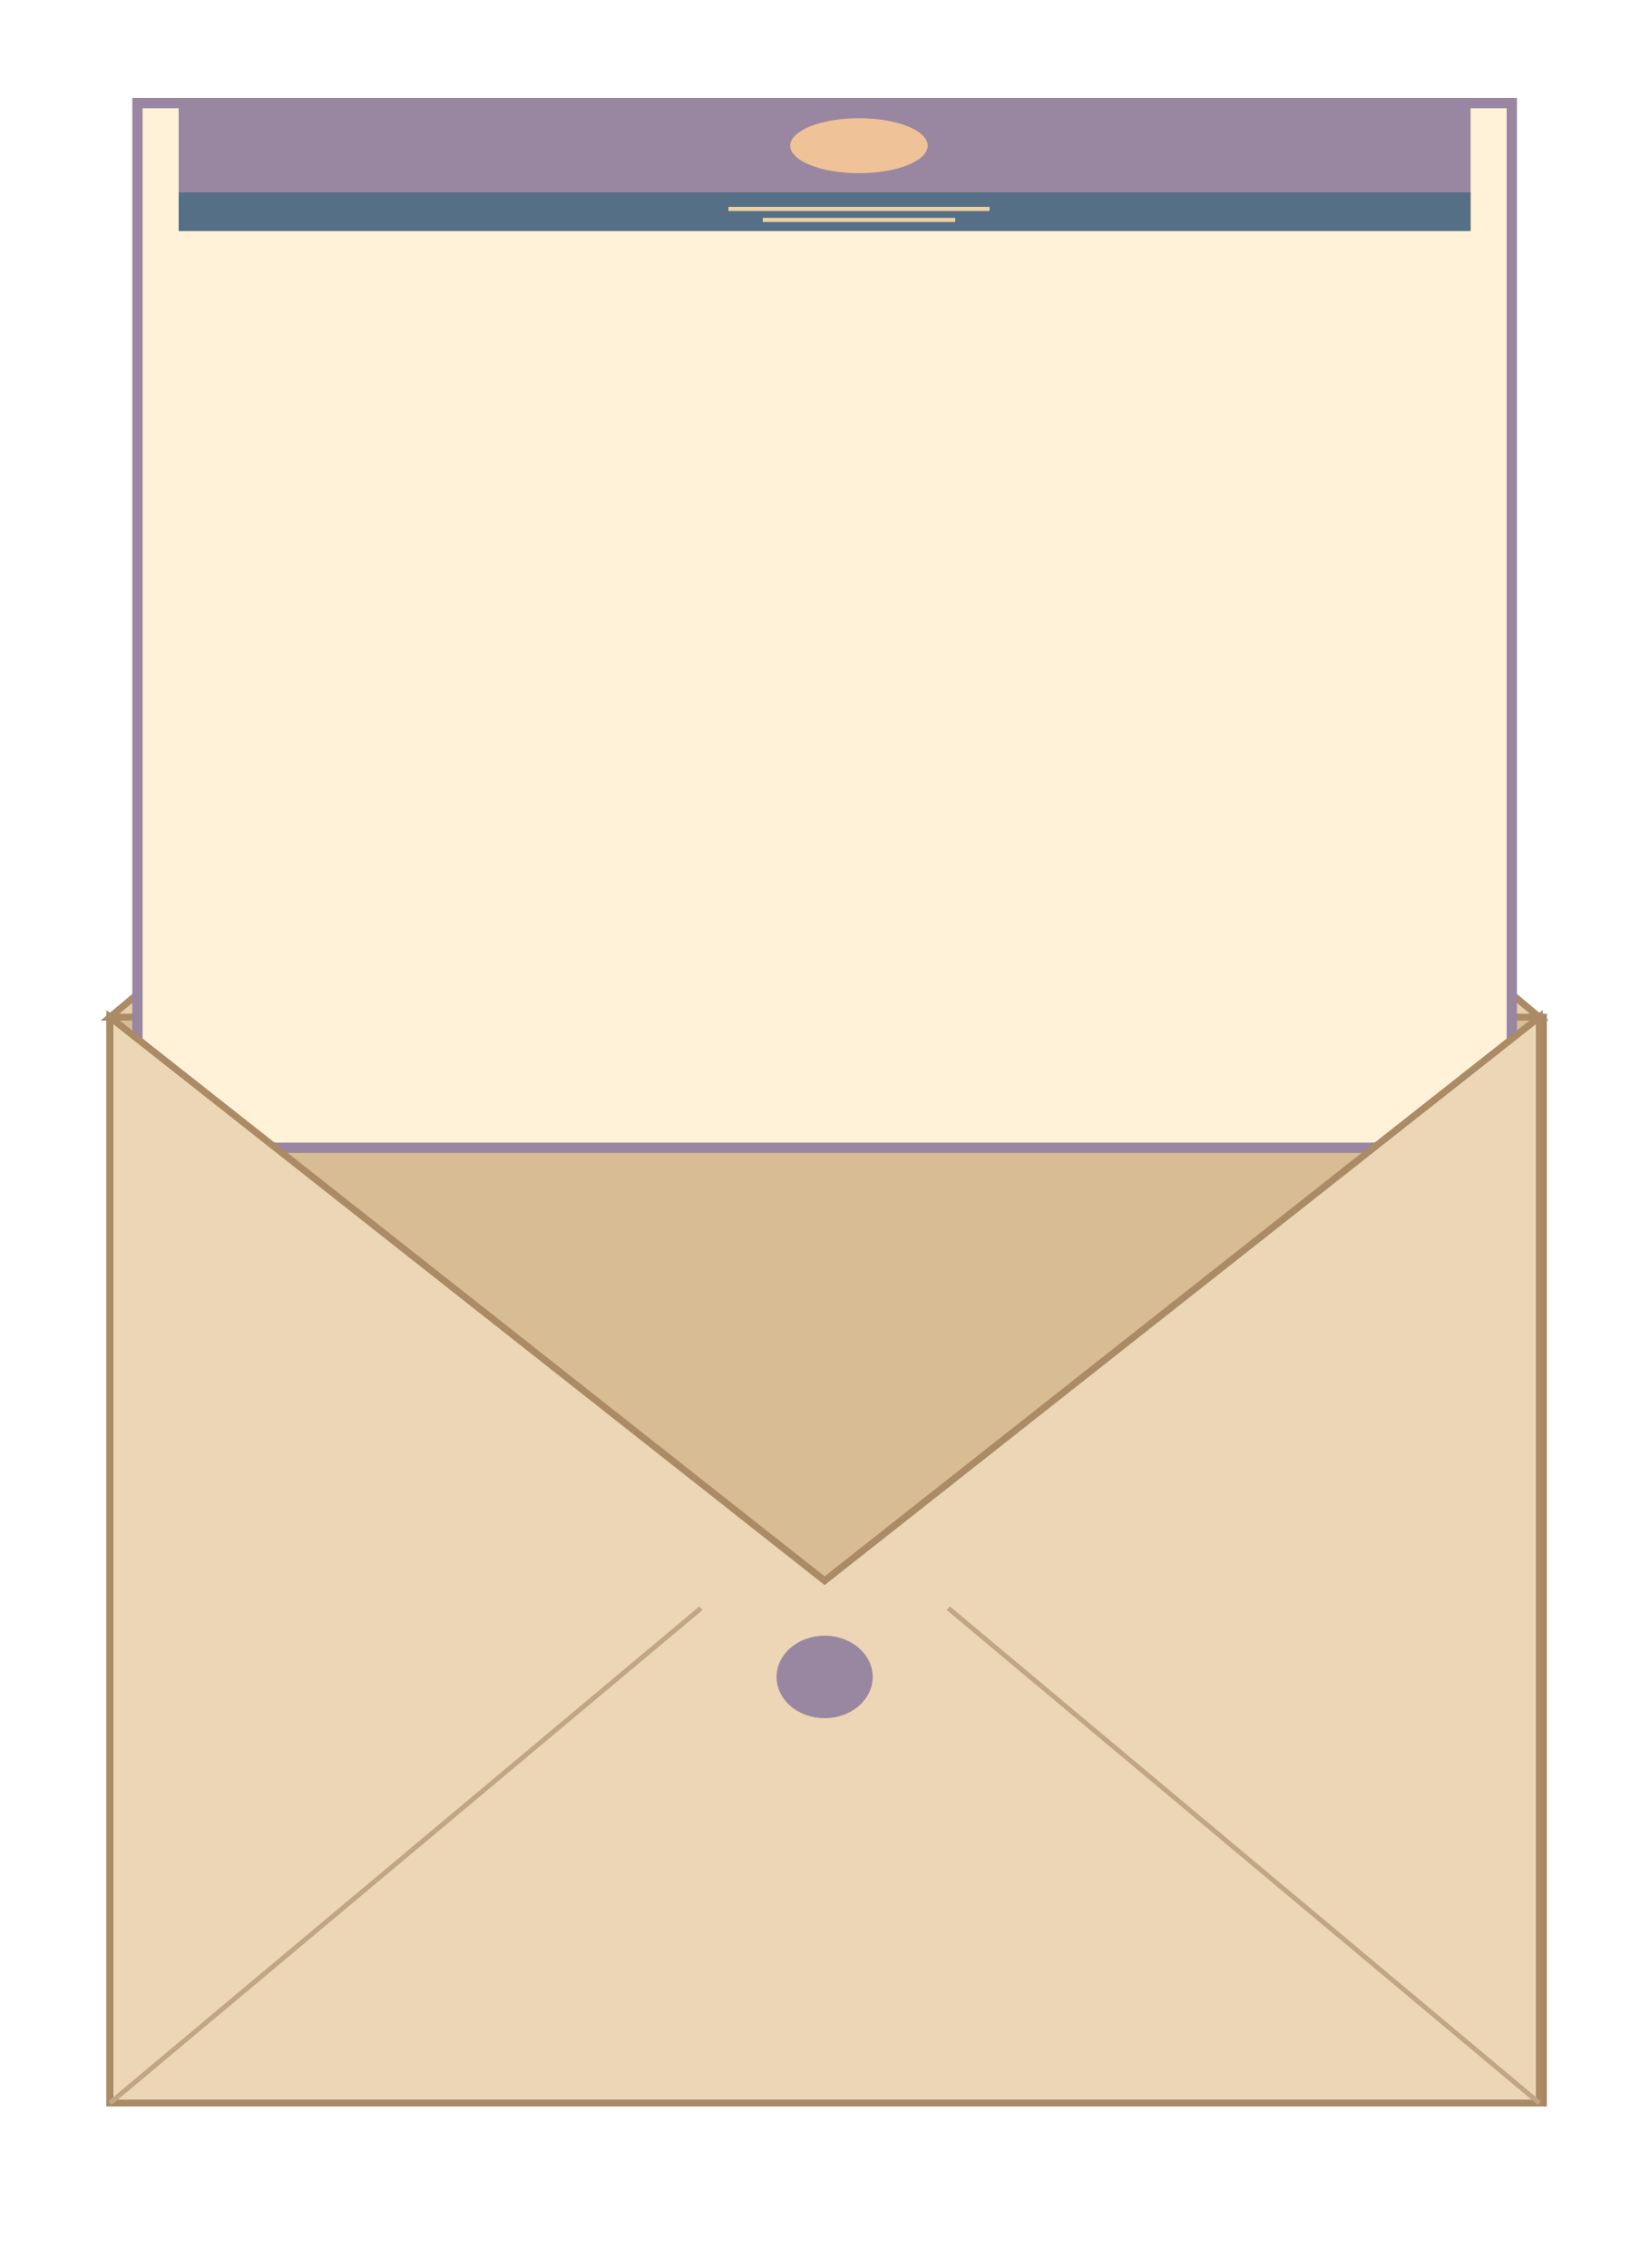
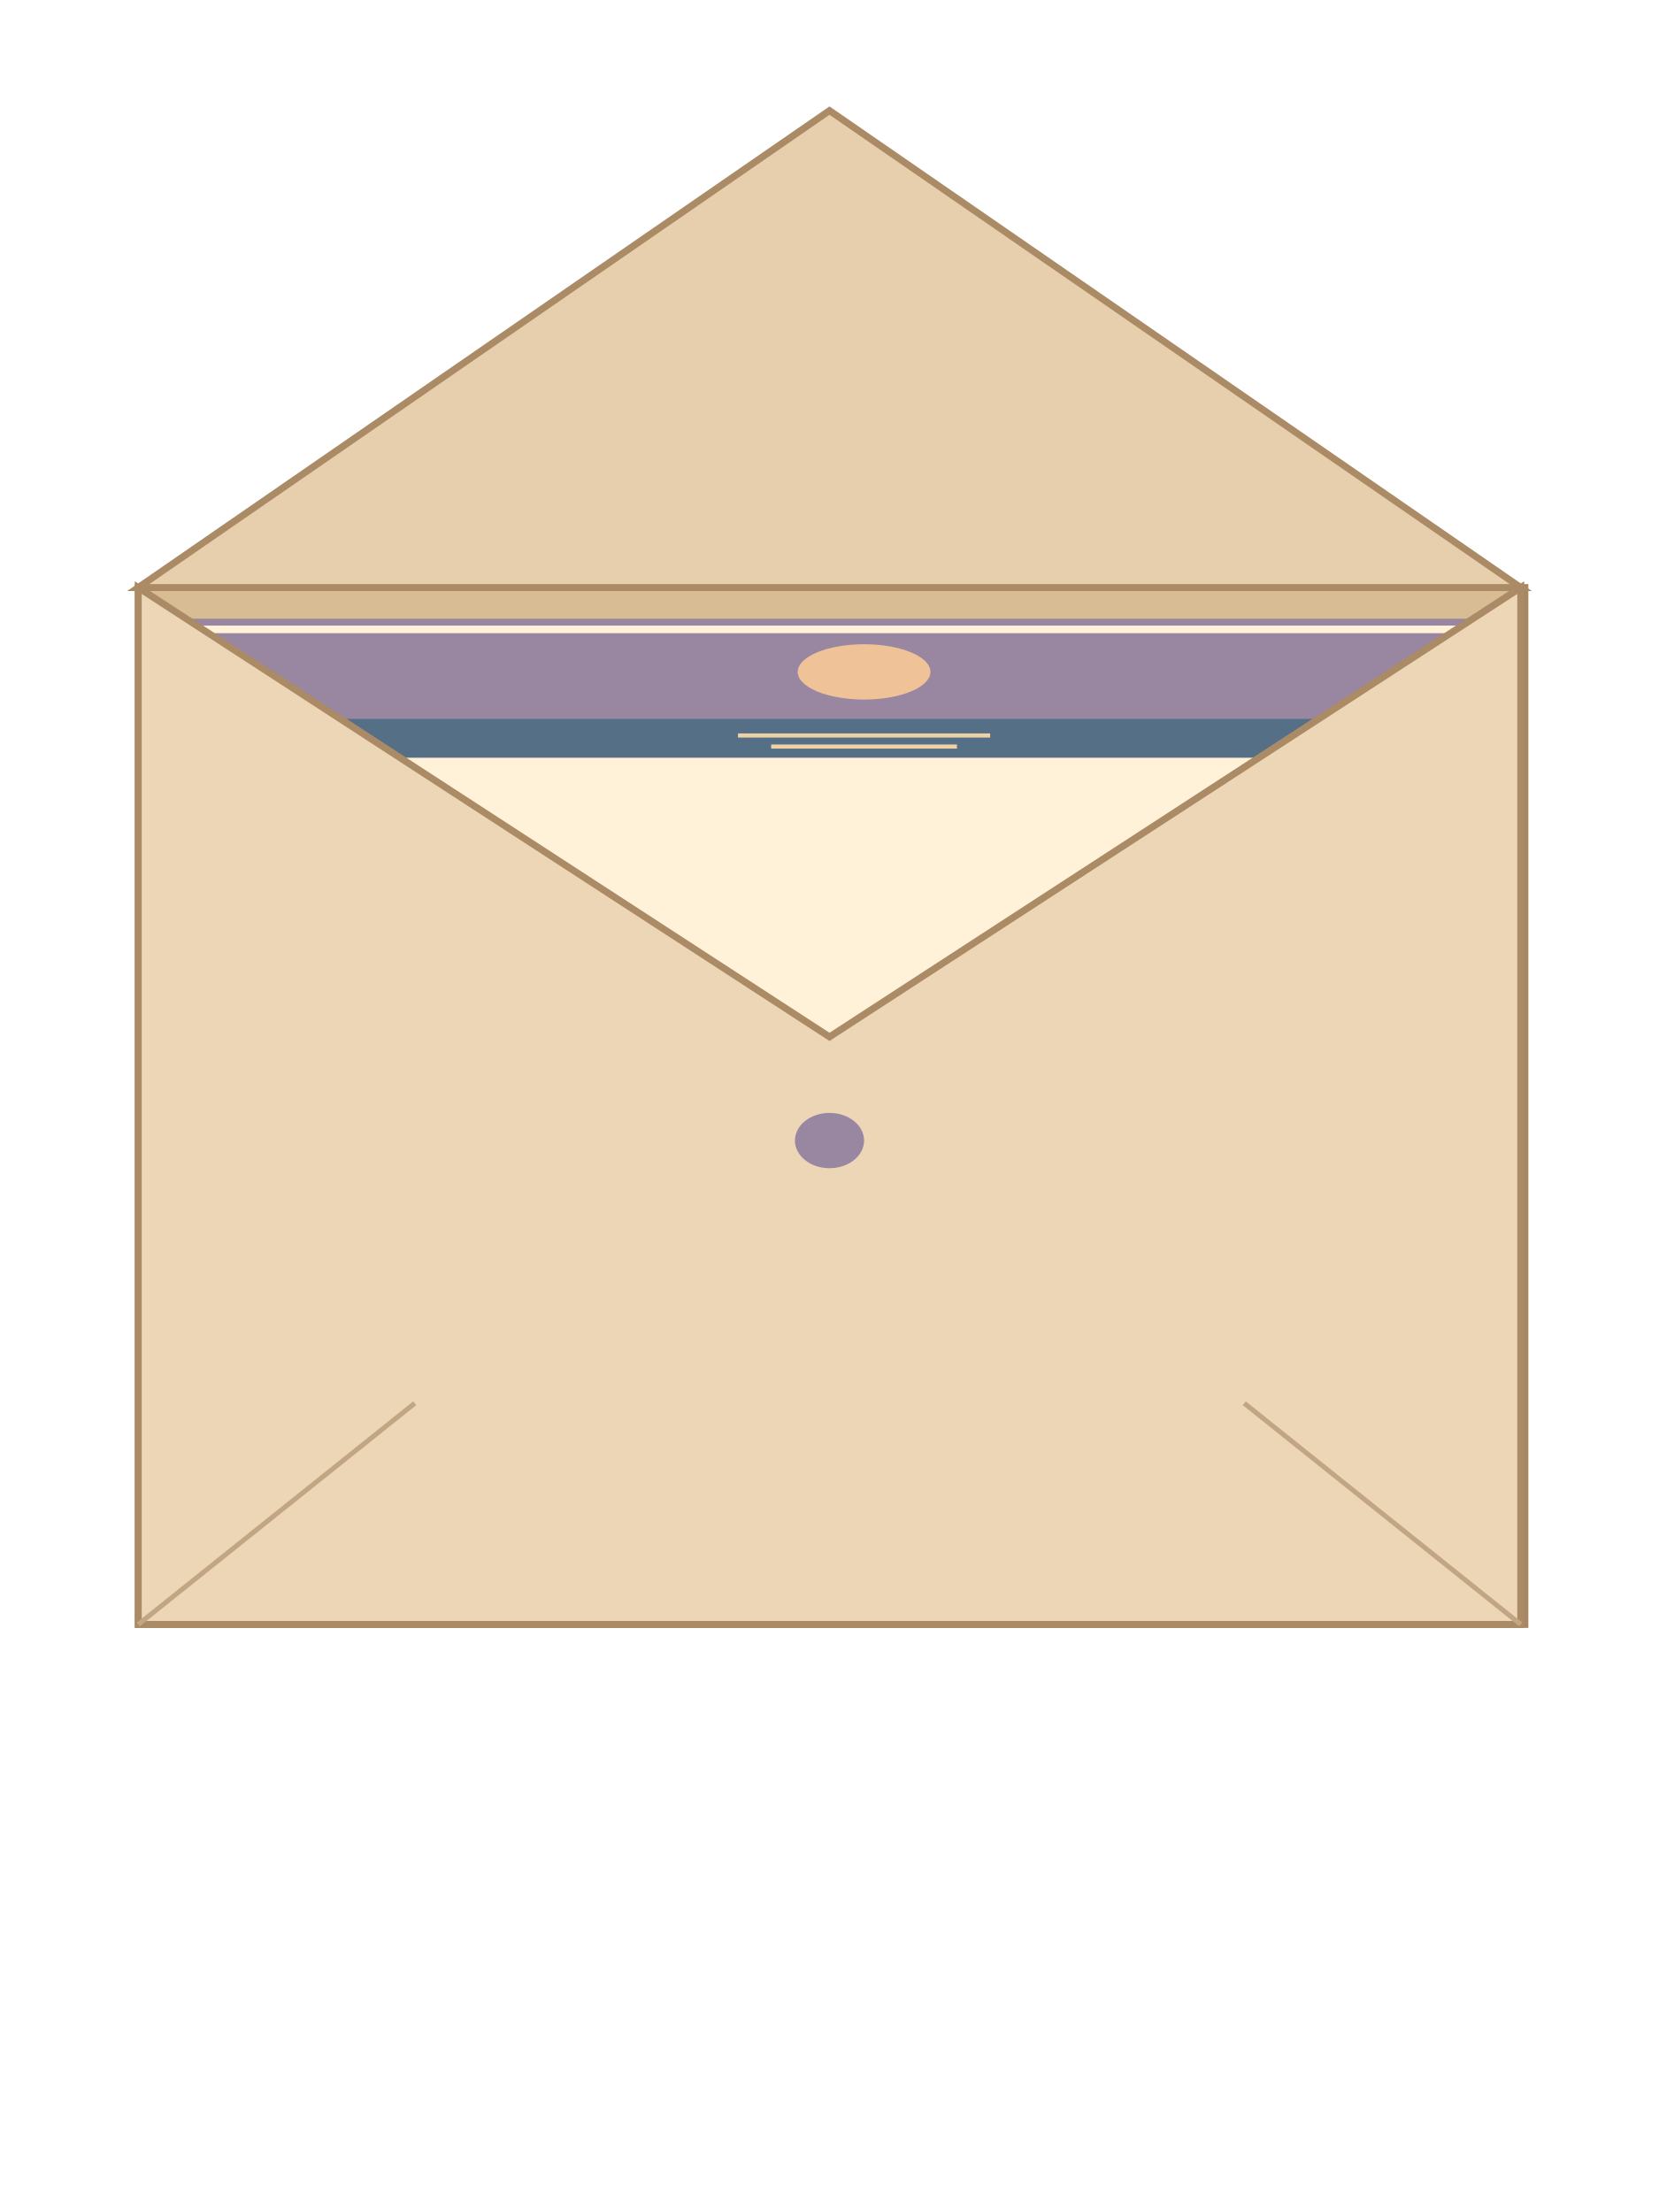
- <svg xmlns="http://www.w3.org/2000/svg" viewBox="0 0 240 330" preserveAspectRatio="xMidYMid meet" opacity="1" aria-hidden="true" focusable="false">
+ <svg xmlns="http://www.w3.org/2000/svg" viewBox="0 -60 240 320" preserveAspectRatio="xMidYMid meet" opacity="1" aria-hidden="true" focusable="false">
  <g data-theme-part="back">
    <g data-visual-axis="silhouette" data-visual-value="3">
-       <rect x="16" y="148" width="208.6" height="158" fill="#d8bc94" stroke="#a78762" stroke-width="1" />
-     </g>
-   </g>
-   <g data-theme-part="flap">
-     <g data-visual-axis="envelope" data-visual-value="3">
-       <path d="M16 148L120 61L224 148Z" fill="#e7cfae" stroke="#ab8b66" stroke-width="1" />
+       <rect x="20" y="25" width="200.6" height="150" fill="#d8bc94" stroke="#a78762" stroke-width="1" />
    </g>
  </g>
  <g data-theme-part="card">
    <g data-visual-axis="palette" data-visual-value="3">
-       <rect x="20" y="15" width="200" height="152" fill="#fff2d9" stroke="#9986a1" stroke-width="1.5" />
+       <rect x="25" y="30" width="190" height="140" fill="#fff2d9" stroke="#9986a1" stroke-width="1" />
    </g>
-     <g data-visual-axis="landscape" data-visual-value="3" transform="translate(0 4) scale(1 .4)">
+     <g data-visual-axis="landscape" data-visual-value="3" transform="translate(5 20) scale(.96 .4)">
      <rect x="26" y="29" width="188" height="45" fill="#9986a1" />
      <circle cx="125" cy="43" r="10" fill="#f0c298" />
      <path d="M26 60H214V74H26Z" fill="#556f86" />
      <path d="M106 66H144M111 70H139" fill="none" stroke="#efd1a6" stroke-width="1.5" />
    </g>
  </g>
  <g data-theme-part="front">
-     <path d="M16 148L120 230L224 148V306H16Z" fill="#ecd6b5" stroke="#ab8b66" stroke-width="1" />
-     <path d="M16 306L102 234M224 306L138 234" fill="none" stroke="#c2a582" stroke-width=".7" />
+     <path d="M20 25L120 90L220 25V175H20Z" fill="#ecd6b5" stroke="#ab8b66" stroke-width="1" />
+     <path d="M20 175L60 143M220 175L180 143" fill="none" stroke="#c2a582" stroke-width=".7" />
    <g data-visual-axis="postage" data-visual-value="0">
-       <g data-visual-axis="orientation" data-visual-value="3" transform="rotate(0 120 244)">
-         <ellipse cx="120" cy="244" rx="7.0" ry="6.0" fill="#9986a1" />
+       <g data-visual-axis="orientation" data-visual-value="3" transform="rotate(0 120 105)">
+         <ellipse cx="120" cy="105" rx="5.0" ry="4.0" fill="#9986a1" />
      </g>
    </g>
  </g>
-   <rect x="31" y="42" width="178" height="112" fill="none" data-theme-content-area="content" />
+   <g data-theme-part="flap">
+     <g data-visual-axis="envelope" data-visual-value="3">
+       <path d="M20 25L120 -44L220 25Z" fill="#e7cfae" stroke="#ab8b66" stroke-width="1" />
+     </g>
+   </g>
+   <rect x="55" y="108" width="130" height="58" fill="none" data-theme-carrier-title-area="title" />
+   <rect x="36" y="58" width="168" height="103" fill="none" data-theme-content-area="content" />
</svg>
